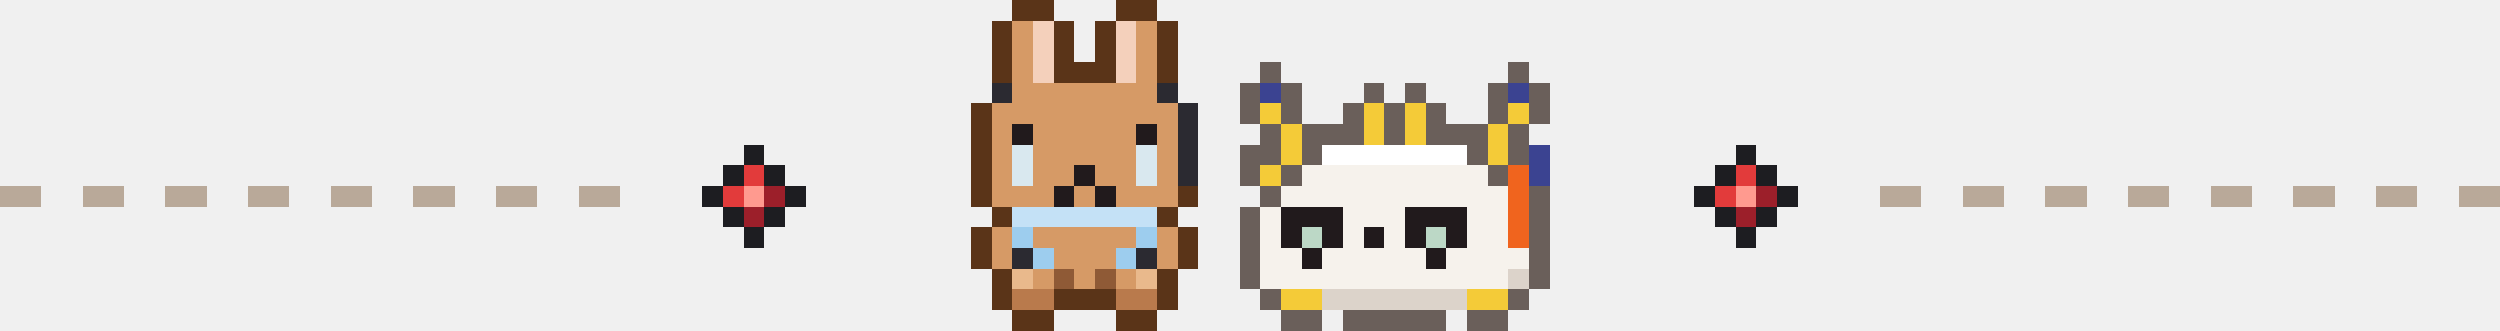
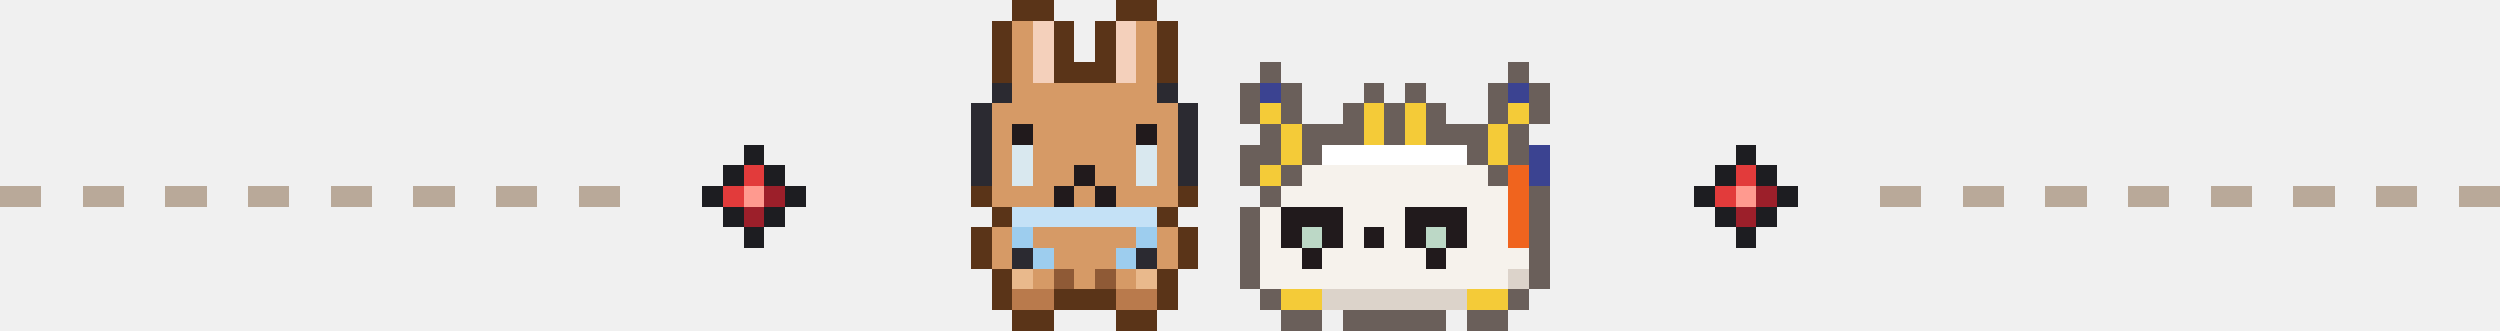
<svg xmlns="http://www.w3.org/2000/svg" viewBox="0 0 121 16" width="121" height="16" shape-rendering="crispEdges">
  <rect x="49" y="0" width="2" height="1" fill="#5a3418" />
  <rect x="54" y="0" width="2" height="1" fill="#5a3418" />
  <rect x="48" y="1" width="1" height="1" fill="#5a3418" />
  <rect x="49" y="1" width="1" height="1" fill="#d69a66" />
  <rect x="50" y="1" width="1" height="1" fill="#f4d0bb" />
  <rect x="51" y="1" width="1" height="1" fill="#5a3418" />
  <rect x="53" y="1" width="1" height="1" fill="#5a3418" />
  <rect x="54" y="1" width="1" height="1" fill="#f4d0bb" />
  <rect x="55" y="1" width="1" height="1" fill="#d69a66" />
  <rect x="56" y="1" width="1" height="1" fill="#5a3418" />
  <rect x="48" y="2" width="1" height="1" fill="#5a3418" />
  <rect x="49" y="2" width="1" height="1" fill="#d69a66" />
  <rect x="50" y="2" width="1" height="1" fill="#f4d0bb" />
  <rect x="51" y="2" width="1" height="1" fill="#5a3418" />
  <rect x="53" y="2" width="1" height="1" fill="#5a3418" />
  <rect x="54" y="2" width="1" height="1" fill="#f4d0bb" />
  <rect x="55" y="2" width="1" height="1" fill="#d69a66" />
  <rect x="56" y="2" width="1" height="1" fill="#5a3418" />
  <rect x="48" y="3" width="1" height="1" fill="#5a3418" />
  <rect x="49" y="3" width="1" height="1" fill="#d69a66" />
  <rect x="50" y="3" width="1" height="1" fill="#f4d0bb" />
  <rect x="51" y="3" width="3" height="1" fill="#5a3418" />
  <rect x="54" y="3" width="1" height="1" fill="#f4d0bb" />
  <rect x="55" y="3" width="1" height="1" fill="#d69a66" />
  <rect x="56" y="3" width="1" height="1" fill="#5a3418" />
  <rect x="61" y="3" width="1" height="1" fill="#6a5f5a" />
  <rect x="73" y="3" width="1" height="1" fill="#6a5f5a" />
  <rect x="48" y="4" width="1" height="1" fill="#2b2a31" />
  <rect x="49" y="4" width="7" height="1" fill="#d69a66" />
  <rect x="56" y="4" width="1" height="1" fill="#2b2a31" />
  <rect x="60" y="4" width="1" height="1" fill="#6a5f5a" />
  <rect x="61" y="4" width="1" height="1" fill="#3b4391" />
  <rect x="62" y="4" width="1" height="1" fill="#6a5f5a" />
  <rect x="66" y="4" width="1" height="1" fill="#6a5f5a" />
  <rect x="68" y="4" width="1" height="1" fill="#6a5f5a" />
  <rect x="72" y="4" width="1" height="1" fill="#6a5f5a" />
  <rect x="73" y="4" width="1" height="1" fill="#3b4391" />
  <rect x="74" y="4" width="1" height="1" fill="#6a5f5a" />
-   <rect x="47" y="5" width="1" height="1" fill="#5a3418" />
+   <rect x="47" y="5" width="1" height="1" fill="#2b2a31" />
  <rect x="48" y="5" width="9" height="1" fill="#d69a66" />
  <rect x="57" y="5" width="1" height="1" fill="#2b2a31" />
  <rect x="60" y="5" width="1" height="1" fill="#6a5f5a" />
  <rect x="61" y="5" width="1" height="1" fill="#f4cb38" />
  <rect x="62" y="5" width="1" height="1" fill="#6a5f5a" />
  <rect x="65" y="5" width="1" height="1" fill="#6a5f5a" />
  <rect x="66" y="5" width="1" height="1" fill="#f4cb38" />
  <rect x="67" y="5" width="1" height="1" fill="#6a5f5a" />
  <rect x="68" y="5" width="1" height="1" fill="#f4cb38" />
  <rect x="69" y="5" width="1" height="1" fill="#6a5f5a" />
  <rect x="72" y="5" width="1" height="1" fill="#6a5f5a" />
  <rect x="73" y="5" width="1" height="1" fill="#f4cb38" />
  <rect x="74" y="5" width="1" height="1" fill="#6a5f5a" />
-   <rect x="47" y="6" width="1" height="1" fill="#5a3418" />
+   <rect x="47" y="6" width="1" height="1" fill="#2b2a31" />
  <rect x="48" y="6" width="1" height="1" fill="#d69a66" />
  <rect x="49" y="6" width="1" height="1" fill="#211a1c" />
  <rect x="50" y="6" width="5" height="1" fill="#d69a66" />
  <rect x="55" y="6" width="1" height="1" fill="#211a1c" />
  <rect x="56" y="6" width="1" height="1" fill="#d69a66" />
  <rect x="57" y="6" width="1" height="1" fill="#2b2a31" />
  <rect x="61" y="6" width="1" height="1" fill="#6a5f5a" />
  <rect x="62" y="6" width="1" height="1" fill="#f4cb38" />
  <rect x="63" y="6" width="3" height="1" fill="#6a5f5a" />
  <rect x="66" y="6" width="1" height="1" fill="#f4cb38" />
  <rect x="67" y="6" width="1" height="1" fill="#6a5f5a" />
  <rect x="68" y="6" width="1" height="1" fill="#f4cb38" />
  <rect x="69" y="6" width="3" height="1" fill="#6a5f5a" />
  <rect x="72" y="6" width="1" height="1" fill="#f4cb38" />
  <rect x="73" y="6" width="1" height="1" fill="#6a5f5a" />
  <rect x="36" y="7" width="1" height="1" fill="#1d1d21" />
-   <rect x="47" y="7" width="1" height="1" fill="#5a3418" />
+   <rect x="47" y="7" width="1" height="1" fill="#2b2a31" />
  <rect x="48" y="7" width="1" height="1" fill="#d69a66" />
  <rect x="49" y="7" width="1" height="1" fill="#d9e8ef" />
  <rect x="50" y="7" width="5" height="1" fill="#d69a66" />
  <rect x="55" y="7" width="1" height="1" fill="#d9e8ef" />
  <rect x="56" y="7" width="1" height="1" fill="#d69a66" />
  <rect x="57" y="7" width="1" height="1" fill="#2b2a31" />
  <rect x="60" y="7" width="2" height="1" fill="#6a5f5a" />
  <rect x="62" y="7" width="1" height="1" fill="#f4cb38" />
  <rect x="63" y="7" width="1" height="1" fill="#6a5f5a" />
  <rect x="64" y="7" width="7" height="1" fill="#ffffff" />
  <rect x="71" y="7" width="1" height="1" fill="#6a5f5a" />
  <rect x="72" y="7" width="1" height="1" fill="#f4cb38" />
  <rect x="73" y="7" width="1" height="1" fill="#6a5f5a" />
  <rect x="74" y="7" width="1" height="1" fill="#3b4391" />
  <rect x="84" y="7" width="1" height="1" fill="#1d1d21" />
  <rect x="35" y="8" width="1" height="1" fill="#1d1d21" />
  <rect x="36" y="8" width="1" height="1" fill="#e23b3b" />
  <rect x="37" y="8" width="1" height="1" fill="#1d1d21" />
-   <rect x="47" y="8" width="1" height="1" fill="#5a3418" />
+   <rect x="47" y="8" width="1" height="1" fill="#2b2a31" />
  <rect x="48" y="8" width="1" height="1" fill="#d69a66" />
  <rect x="49" y="8" width="1" height="1" fill="#d9e8ef" />
  <rect x="50" y="8" width="2" height="1" fill="#d69a66" />
  <rect x="52" y="8" width="1" height="1" fill="#211a1c" />
  <rect x="53" y="8" width="2" height="1" fill="#d69a66" />
  <rect x="55" y="8" width="1" height="1" fill="#d9e8ef" />
  <rect x="56" y="8" width="1" height="1" fill="#d69a66" />
  <rect x="57" y="8" width="1" height="1" fill="#2b2a31" />
  <rect x="60" y="8" width="1" height="1" fill="#6a5f5a" />
  <rect x="61" y="8" width="1" height="1" fill="#f4cb38" />
  <rect x="62" y="8" width="1" height="1" fill="#6a5f5a" />
  <rect x="63" y="8" width="9" height="1" fill="#f6f2ec" />
  <rect x="72" y="8" width="1" height="1" fill="#6a5f5a" />
  <rect x="73" y="8" width="1" height="1" fill="#f0641e" />
  <rect x="74" y="8" width="1" height="1" fill="#3b4391" />
  <rect x="83" y="8" width="1" height="1" fill="#1d1d21" />
  <rect x="84" y="8" width="1" height="1" fill="#e23b3b" />
  <rect x="85" y="8" width="1" height="1" fill="#1d1d21" />
  <rect x="0" y="9" width="2" height="1" fill="#b9a999" />
  <rect x="4" y="9" width="2" height="1" fill="#b9a999" />
  <rect x="8" y="9" width="2" height="1" fill="#b9a999" />
  <rect x="12" y="9" width="2" height="1" fill="#b9a999" />
  <rect x="16" y="9" width="2" height="1" fill="#b9a999" />
  <rect x="20" y="9" width="2" height="1" fill="#b9a999" />
  <rect x="24" y="9" width="2" height="1" fill="#b9a999" />
  <rect x="28" y="9" width="2" height="1" fill="#b9a999" />
  <rect x="34" y="9" width="1" height="1" fill="#1d1d21" />
  <rect x="35" y="9" width="1" height="1" fill="#e23b3b" />
  <rect x="36" y="9" width="1" height="1" fill="#ff9a8f" />
  <rect x="37" y="9" width="1" height="1" fill="#9c1f2a" />
  <rect x="38" y="9" width="1" height="1" fill="#1d1d21" />
  <rect x="47" y="9" width="1" height="1" fill="#5a3418" />
  <rect x="48" y="9" width="3" height="1" fill="#d69a66" />
  <rect x="51" y="9" width="1" height="1" fill="#211a1c" />
  <rect x="52" y="9" width="1" height="1" fill="#d69a66" />
  <rect x="53" y="9" width="1" height="1" fill="#211a1c" />
  <rect x="54" y="9" width="3" height="1" fill="#d69a66" />
  <rect x="57" y="9" width="1" height="1" fill="#5a3418" />
  <rect x="61" y="9" width="1" height="1" fill="#6a5f5a" />
  <rect x="62" y="9" width="11" height="1" fill="#f6f2ec" />
  <rect x="73" y="9" width="1" height="1" fill="#f0641e" />
  <rect x="74" y="9" width="1" height="1" fill="#6a5f5a" />
  <rect x="82" y="9" width="1" height="1" fill="#1d1d21" />
  <rect x="83" y="9" width="1" height="1" fill="#e23b3b" />
  <rect x="84" y="9" width="1" height="1" fill="#ff9a8f" />
  <rect x="85" y="9" width="1" height="1" fill="#9c1f2a" />
  <rect x="86" y="9" width="1" height="1" fill="#1d1d21" />
  <rect x="91" y="9" width="2" height="1" fill="#b9a999" />
  <rect x="95" y="9" width="2" height="1" fill="#b9a999" />
  <rect x="99" y="9" width="2" height="1" fill="#b9a999" />
  <rect x="103" y="9" width="2" height="1" fill="#b9a999" />
  <rect x="107" y="9" width="2" height="1" fill="#b9a999" />
  <rect x="111" y="9" width="2" height="1" fill="#b9a999" />
  <rect x="115" y="9" width="2" height="1" fill="#b9a999" />
  <rect x="119" y="9" width="2" height="1" fill="#b9a999" />
  <rect x="35" y="10" width="1" height="1" fill="#1d1d21" />
  <rect x="36" y="10" width="1" height="1" fill="#9c1f2a" />
  <rect x="37" y="10" width="1" height="1" fill="#1d1d21" />
  <rect x="48" y="10" width="1" height="1" fill="#5a3418" />
  <rect x="49" y="10" width="7" height="1" fill="#c4e1f6" />
  <rect x="56" y="10" width="1" height="1" fill="#5a3418" />
  <rect x="60" y="10" width="1" height="1" fill="#6a5f5a" />
  <rect x="61" y="10" width="1" height="1" fill="#f6f2ec" />
  <rect x="62" y="10" width="3" height="1" fill="#211a1c" />
  <rect x="65" y="10" width="3" height="1" fill="#f6f2ec" />
  <rect x="68" y="10" width="3" height="1" fill="#211a1c" />
  <rect x="71" y="10" width="2" height="1" fill="#f6f2ec" />
  <rect x="73" y="10" width="1" height="1" fill="#f0641e" />
  <rect x="74" y="10" width="1" height="1" fill="#6a5f5a" />
  <rect x="83" y="10" width="1" height="1" fill="#1d1d21" />
  <rect x="84" y="10" width="1" height="1" fill="#9c1f2a" />
  <rect x="85" y="10" width="1" height="1" fill="#1d1d21" />
  <rect x="36" y="11" width="1" height="1" fill="#1d1d21" />
  <rect x="47" y="11" width="1" height="1" fill="#5a3418" />
  <rect x="48" y="11" width="1" height="1" fill="#d69a66" />
  <rect x="49" y="11" width="1" height="1" fill="#9dcdee" />
  <rect x="50" y="11" width="5" height="1" fill="#d69a66" />
  <rect x="55" y="11" width="1" height="1" fill="#9dcdee" />
  <rect x="56" y="11" width="1" height="1" fill="#d69a66" />
  <rect x="57" y="11" width="1" height="1" fill="#5a3418" />
  <rect x="60" y="11" width="1" height="1" fill="#6a5f5a" />
  <rect x="61" y="11" width="1" height="1" fill="#f6f2ec" />
  <rect x="62" y="11" width="1" height="1" fill="#211a1c" />
  <rect x="63" y="11" width="1" height="1" fill="#bcd8c6" />
  <rect x="64" y="11" width="1" height="1" fill="#211a1c" />
  <rect x="65" y="11" width="1" height="1" fill="#f6f2ec" />
  <rect x="66" y="11" width="1" height="1" fill="#211a1c" />
  <rect x="67" y="11" width="1" height="1" fill="#f6f2ec" />
  <rect x="68" y="11" width="1" height="1" fill="#211a1c" />
  <rect x="69" y="11" width="1" height="1" fill="#bcd8c6" />
  <rect x="70" y="11" width="1" height="1" fill="#211a1c" />
  <rect x="71" y="11" width="2" height="1" fill="#f6f2ec" />
  <rect x="73" y="11" width="1" height="1" fill="#f0641e" />
  <rect x="74" y="11" width="1" height="1" fill="#6a5f5a" />
  <rect x="84" y="11" width="1" height="1" fill="#1d1d21" />
  <rect x="47" y="12" width="1" height="1" fill="#5a3418" />
  <rect x="48" y="12" width="1" height="1" fill="#d69a66" />
  <rect x="49" y="12" width="1" height="1" fill="#2b2a31" />
  <rect x="50" y="12" width="1" height="1" fill="#9dcdee" />
  <rect x="51" y="12" width="3" height="1" fill="#d69a66" />
  <rect x="54" y="12" width="1" height="1" fill="#9dcdee" />
  <rect x="55" y="12" width="1" height="1" fill="#2b2a31" />
  <rect x="56" y="12" width="1" height="1" fill="#d69a66" />
  <rect x="57" y="12" width="1" height="1" fill="#5a3418" />
  <rect x="60" y="12" width="1" height="1" fill="#6a5f5a" />
  <rect x="61" y="12" width="2" height="1" fill="#f6f2ec" />
  <rect x="63" y="12" width="1" height="1" fill="#211a1c" />
  <rect x="64" y="12" width="5" height="1" fill="#f6f2ec" />
  <rect x="69" y="12" width="1" height="1" fill="#211a1c" />
  <rect x="70" y="12" width="4" height="1" fill="#f6f2ec" />
  <rect x="74" y="12" width="1" height="1" fill="#6a5f5a" />
  <rect x="48" y="13" width="1" height="1" fill="#5a3418" />
  <rect x="49" y="13" width="1" height="1" fill="#e9b98c" />
  <rect x="50" y="13" width="1" height="1" fill="#d69a66" />
  <rect x="51" y="13" width="1" height="1" fill="#8f5a36" />
  <rect x="52" y="13" width="1" height="1" fill="#d69a66" />
  <rect x="53" y="13" width="1" height="1" fill="#8f5a36" />
  <rect x="54" y="13" width="1" height="1" fill="#d69a66" />
  <rect x="55" y="13" width="1" height="1" fill="#e9b98c" />
  <rect x="56" y="13" width="1" height="1" fill="#5a3418" />
  <rect x="60" y="13" width="1" height="1" fill="#6a5f5a" />
  <rect x="61" y="13" width="12" height="1" fill="#f6f2ec" />
  <rect x="73" y="13" width="1" height="1" fill="#dcd3ca" />
  <rect x="74" y="13" width="1" height="1" fill="#6a5f5a" />
  <rect x="48" y="14" width="1" height="1" fill="#5a3418" />
  <rect x="49" y="14" width="2" height="1" fill="#b97a4c" />
  <rect x="51" y="14" width="3" height="1" fill="#5a3418" />
  <rect x="54" y="14" width="2" height="1" fill="#b97a4c" />
  <rect x="56" y="14" width="1" height="1" fill="#5a3418" />
  <rect x="61" y="14" width="1" height="1" fill="#6a5f5a" />
  <rect x="62" y="14" width="2" height="1" fill="#f4cb38" />
  <rect x="64" y="14" width="7" height="1" fill="#dcd3ca" />
  <rect x="71" y="14" width="2" height="1" fill="#f4cb38" />
  <rect x="73" y="14" width="1" height="1" fill="#6a5f5a" />
  <rect x="49" y="15" width="2" height="1" fill="#5a3418" />
  <rect x="54" y="15" width="2" height="1" fill="#5a3418" />
  <rect x="62" y="15" width="2" height="1" fill="#6a5f5a" />
  <rect x="65" y="15" width="5" height="1" fill="#6a5f5a" />
  <rect x="71" y="15" width="2" height="1" fill="#6a5f5a" />
</svg>
